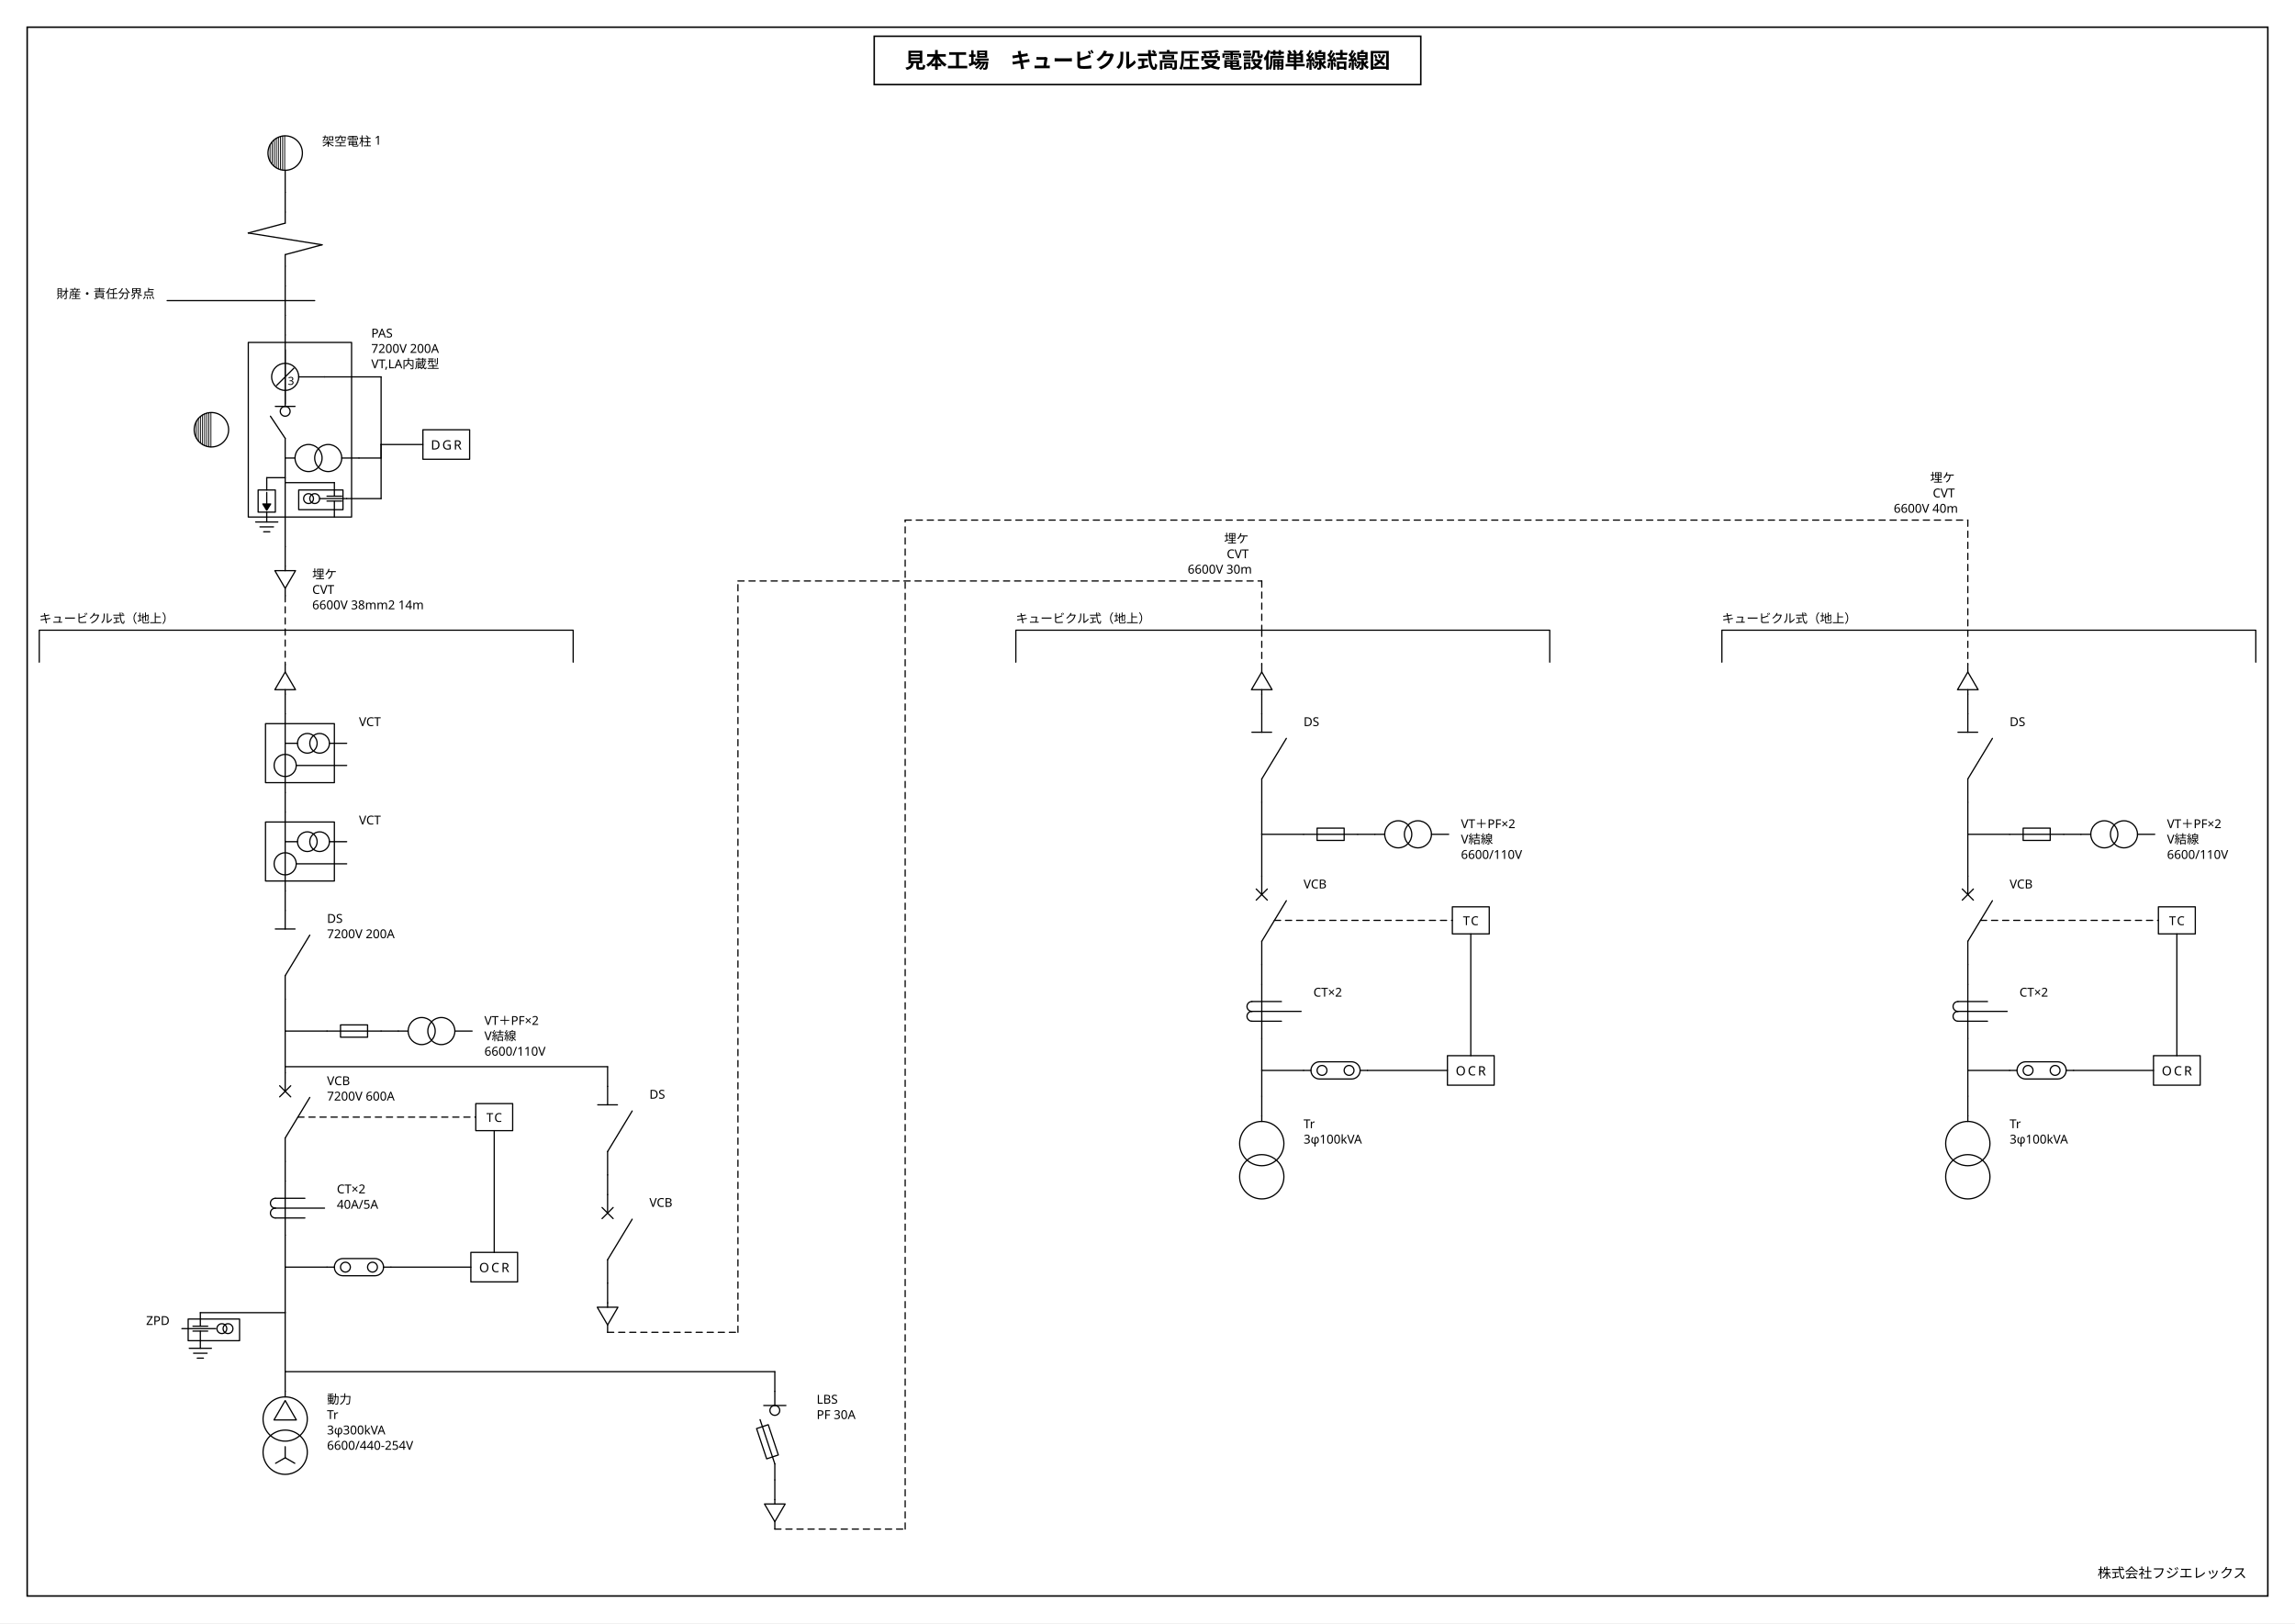
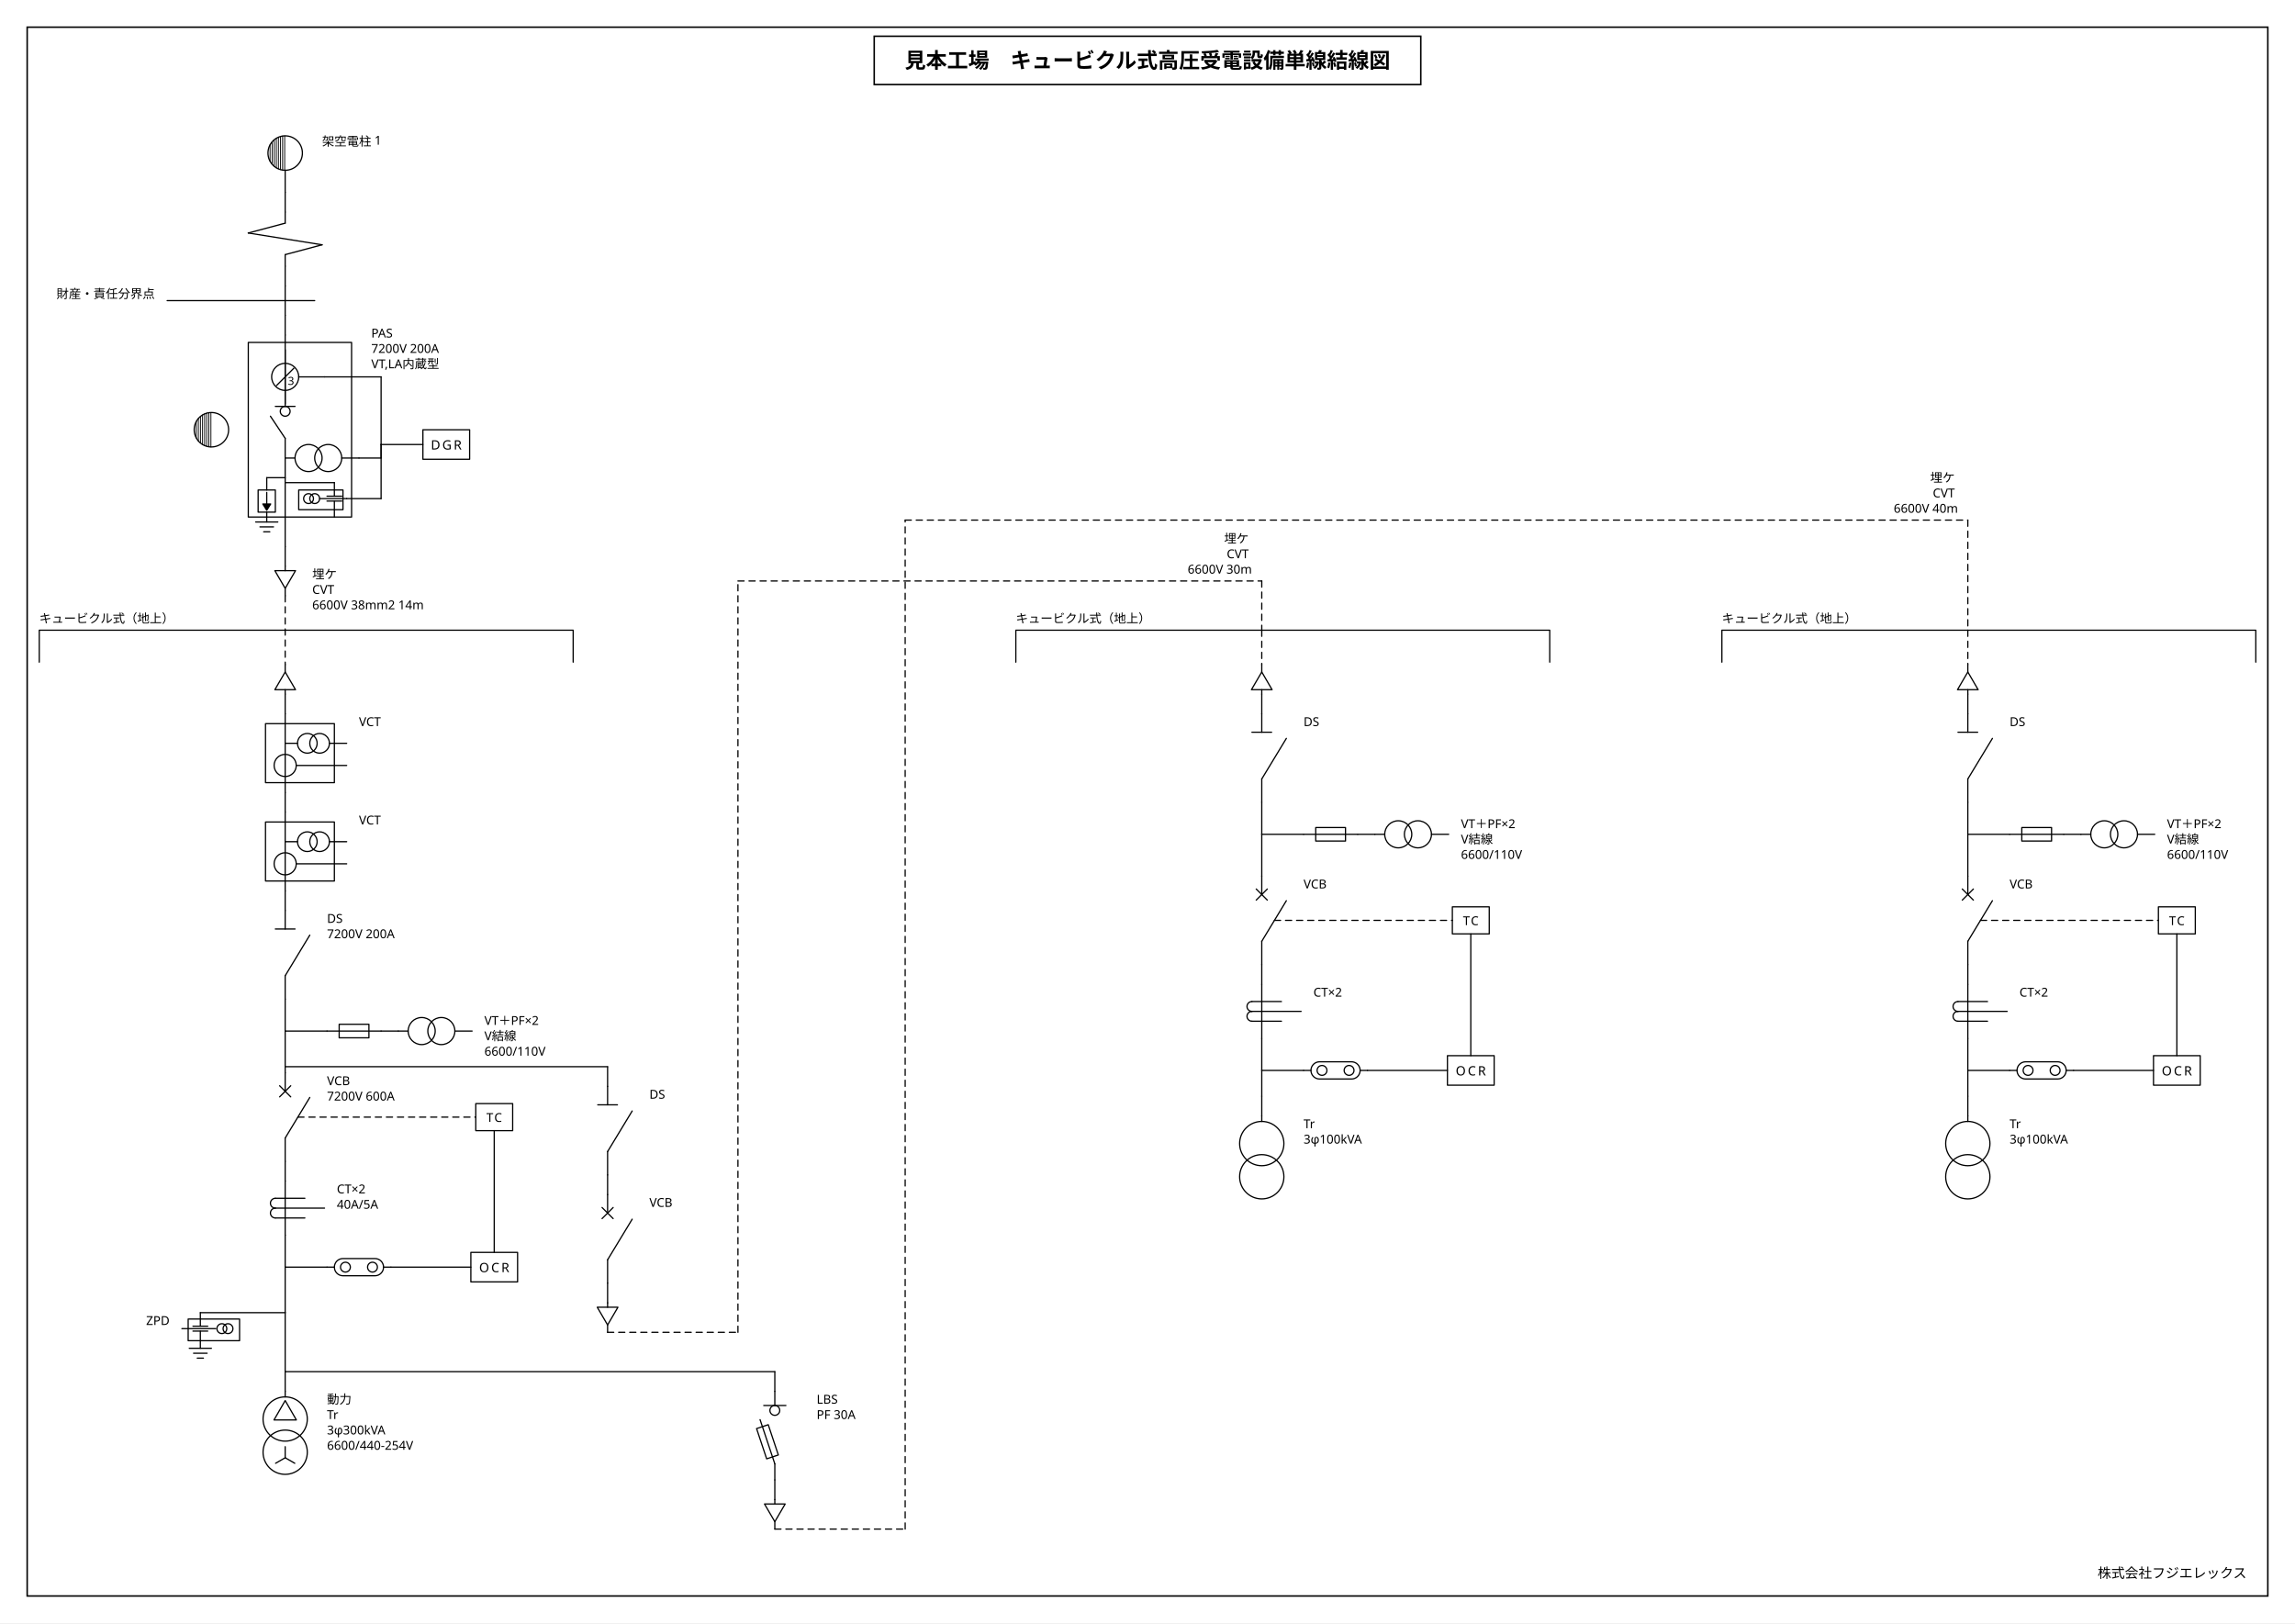
<svg xmlns="http://www.w3.org/2000/svg" viewBox="0 0 1520 1075" width="1520" height="1075">
  <rect x="0" y="0" width="1520" height="1075" fill="#fff" />
  <g stroke="#000" fill="none">
    <rect x="18" y="18" width="1484" height="1039" stroke-width="1" />
    <rect x="579" y="24" width="362" height="32" stroke-width="1" />
  </g>
  <text x="760" y="45" font-size="14" font-weight="700" text-anchor="middle" font-family="IPAGothic, 'IPAゴシック', 'Noto Sans JP', 'Hiragino Kaku Gothic ProN', 'Yu Gothic', sans-serif" fill="#000">見本工場　キュービクル式高圧受電設備単線結線図</text>
  <text x="1488" y="1045" font-size="9" text-anchor="end" font-family="IPAGothic, 'IPAゴシック', 'Noto Sans JP', 'Hiragino Kaku Gothic ProN', 'Yu Gothic', sans-serif" fill="#000">株式会社フジエレックス</text>
  <g transform="translate(188.88 88.34) scale(0.8144)">
    <g stroke="#000" fill="none" stroke-linecap="round" stroke-linejoin="round" color="#000">
      <path d="M -200 404 L 234.2 404 M -200 404 L -200 430 M 234.2 404 L 234.2 430" fill="none" stroke-width="1" />
      <text x="-200" y="398" font-size="10" font-family="IPAGothic, 'IPAゴシック', 'Noto Sans JP', 'Hiragino Kaku Gothic ProN', 'Yu Gothic', sans-serif" fill="currentColor" stroke="none">キュービクル式（地上）</text>
      <path d="M 594.2 404 L 1028.4 404 M 594.2 404 L 594.2 430 M 1028.4 404 L 1028.4 430" fill="none" stroke-width="1" />
      <text x="594.2" y="398" font-size="10" font-family="IPAGothic, 'IPAゴシック', 'Noto Sans JP', 'Hiragino Kaku Gothic ProN', 'Yu Gothic', sans-serif" fill="currentColor" stroke="none">キュービクル式（地上）</text>
      <path d="M 1168.4 404 L 1602.6 404 M 1168.4 404 L 1168.4 430 M 1602.6 404 L 1602.6 430" fill="none" stroke-width="1" />
      <text x="1168.4" y="398" font-size="10" font-family="IPAGothic, 'IPAゴシック', 'Noto Sans JP', 'Hiragino Kaku Gothic ProN', 'Yu Gothic', sans-serif" fill="currentColor" stroke="none">キュービクル式（地上）</text>
      <line x1="0" y1="48" x2="0" y2="64" stroke-width="1" />
      <line x1="0" y1="108" x2="0" y2="124" stroke-width="1" />
      <line x1="0" y1="148" x2="0" y2="164" stroke-width="1" />
      <line x1="0" y1="280" x2="-15" y2="280" stroke-width="1" />
      <line x1="0" y1="284" x2="40" y2="284" stroke-width="1" />
      <line x1="32" y1="198" x2="78" y2="198" stroke-width="1" />
      <line x1="78" y1="198" x2="78" y2="253" stroke-width="1" />
      <line x1="60" y1="264" x2="78" y2="264" stroke-width="1" />
      <line x1="78" y1="264" x2="78" y2="253" stroke-width="1" />
      <line x1="50" y1="297" x2="78" y2="297" stroke-width="1" />
      <line x1="78" y1="297" x2="78" y2="253" stroke-width="1" />
      <line x1="78" y1="253" x2="112" y2="253" stroke-width="1" />
      <line x1="0" y1="336" x2="0" y2="352" stroke-width="1" />
      <line x1="0" y1="376" x2="0" y2="432" stroke-width="1" stroke-dasharray="5 4" />
      <line x1="0" y1="456" x2="0" y2="472" stroke-width="1" />
      <line x1="0" y1="536" x2="0" y2="552" stroke-width="1" />
      <line x1="0" y1="616" x2="0" y2="632" stroke-width="1" />
      <line x1="0" y1="704" x2="0" y2="730" stroke-width="1" />
      <line x1="0" y1="730" x2="34" y2="730" stroke-width="1" />
      <line x1="78" y1="730" x2="92" y2="730" stroke-width="1" />
      <line x1="0" y1="730" x2="0" y2="764" stroke-width="1" />
      <line x1="0" y1="836" x2="0" y2="852" stroke-width="1" />
      <line x1="0" y1="896" x2="0" y2="922" stroke-width="1" />
      <line x1="0" y1="922" x2="34" y2="922" stroke-width="1" />
      <line x1="86" y1="922" x2="151" y2="922" stroke-width="1" />
      <line x1="10.303" y1="800" x2="155" y2="800" stroke-width="1" stroke-dasharray="5 4" />
      <line x1="170" y1="811" x2="170" y2="910" stroke-width="1" />
      <line x1="0" y1="922" x2="0" y2="959" stroke-width="1" />
      <line x1="0" y1="959" x2="-69" y2="959" stroke-width="1" />
      <line x1="0" y1="959" x2="0" y2="1007" stroke-width="1" />
      <line x1="0" y1="1007" x2="0" y2="1023" stroke-width="1" />
      <line x1="794.2" y1="404" x2="794.2" y2="432" stroke-width="1" stroke-dasharray="5 4" />
      <line x1="794.2" y1="456" x2="794.2" y2="472" stroke-width="1" />
      <line x1="794.2" y1="544" x2="794.2" y2="570" stroke-width="1" />
      <line x1="794.2" y1="570" x2="828.2" y2="570" stroke-width="1" />
      <line x1="872.2" y1="570" x2="886.2" y2="570" stroke-width="1" />
      <line x1="794.2" y1="570" x2="794.2" y2="604" stroke-width="1" />
      <line x1="794.2" y1="676" x2="794.2" y2="692" stroke-width="1" />
      <line x1="794.2" y1="736" x2="794.2" y2="762" stroke-width="1" />
      <line x1="794.2" y1="762" x2="828.2" y2="762" stroke-width="1" />
      <line x1="880.2" y1="762" x2="945.2" y2="762" stroke-width="1" />
      <line x1="804.503" y1="640" x2="949.2" y2="640" stroke-width="1" stroke-dasharray="5 4" />
      <line x1="964.2" y1="651" x2="964.2" y2="750" stroke-width="1" />
      <line x1="794.2" y1="762" x2="794.2" y2="783" stroke-width="1" />
      <line x1="794.2" y1="783" x2="794.2" y2="799" stroke-width="1" />
      <line x1="1368.4" y1="404" x2="1368.4" y2="432" stroke-width="1" stroke-dasharray="5 4" />
      <line x1="1368.4" y1="456" x2="1368.4" y2="472" stroke-width="1" />
      <line x1="1368.4" y1="544" x2="1368.4" y2="570" stroke-width="1" />
      <line x1="1368.4" y1="570" x2="1402.4" y2="570" stroke-width="1" />
      <line x1="1446.4" y1="570" x2="1460.4" y2="570" stroke-width="1" />
      <line x1="1368.4" y1="570" x2="1368.4" y2="604" stroke-width="1" />
      <line x1="1368.4" y1="676" x2="1368.4" y2="692" stroke-width="1" />
      <line x1="1368.4" y1="736" x2="1368.4" y2="762" stroke-width="1" />
      <line x1="1368.4" y1="762" x2="1402.4" y2="762" stroke-width="1" />
      <line x1="1454.4" y1="762" x2="1519.4" y2="762" stroke-width="1" />
      <line x1="1378.703" y1="640" x2="1523.4" y2="640" stroke-width="1" stroke-dasharray="5 4" />
      <line x1="1538.4" y1="651" x2="1538.4" y2="750" stroke-width="1" />
      <line x1="1368.4" y1="762" x2="1368.4" y2="783" stroke-width="1" />
      <line x1="1368.4" y1="783" x2="1368.4" y2="799" stroke-width="1" />
      <line x1="0" y1="759" x2="262.2" y2="759" stroke-width="1" />
      <line x1="262.2" y1="759" x2="262.2" y2="775" stroke-width="1" />
      <line x1="262.2" y1="847" x2="262.2" y2="863" stroke-width="1" />
      <line x1="262.2" y1="935" x2="262.2" y2="951" stroke-width="1" />
      <line x1="262.2" y1="975" x2="368.2" y2="975" stroke-width="1" stroke-dasharray="5 4" />
      <line x1="368.2" y1="975" x2="368.2" y2="364" stroke-width="1" stroke-dasharray="5 4" />
      <line x1="368.2" y1="364" x2="794.2" y2="364" stroke-width="1" stroke-dasharray="5 4" />
      <line x1="794.2" y1="364" x2="794.2" y2="404" stroke-width="1" stroke-dasharray="5 4" />
      <line x1="0" y1="1007" x2="398.2" y2="1007" stroke-width="1" />
      <line x1="398.2" y1="1007" x2="398.2" y2="1023" stroke-width="1" />
      <line x1="398.2" y1="1095" x2="398.2" y2="1111" stroke-width="1" />
      <line x1="398.2" y1="1135" x2="504.2" y2="1135" stroke-width="1" stroke-dasharray="5 4" />
      <line x1="504.2" y1="1135" x2="504.2" y2="314.5" stroke-width="1" stroke-dasharray="5 4" />
      <line x1="504.2" y1="314.5" x2="1368.4" y2="314.5" stroke-width="1" stroke-dasharray="5 4" />
      <line x1="1368.4" y1="314.5" x2="1368.4" y2="404" stroke-width="1" stroke-dasharray="5 4" />
      <text x="786.2" y="333" font-size="10" text-anchor="end" font-family="IPAGothic, 'IPAゴシック', 'Noto Sans JP', 'Hiragino Kaku Gothic ProN', 'Yu Gothic', sans-serif" fill="currentColor" stroke="none">
        <tspan x="786.2" dy="0">埋ケ</tspan>
        <tspan x="786.2" dy="12.5">CVT</tspan>
        <tspan x="786.2" dy="12.5">6600V 30m</tspan>
      </text>
      <text x="1360.4" y="283.5" font-size="10" text-anchor="end" font-family="IPAGothic, 'IPAゴシック', 'Noto Sans JP', 'Hiragino Kaku Gothic ProN', 'Yu Gothic', sans-serif" fill="currentColor" stroke="none">
        <tspan x="1360.4" dy="0">埋ケ</tspan>
        <tspan x="1360.4" dy="12.5">CVT</tspan>
        <tspan x="1360.4" dy="12.5">6600V 40m</tspan>
      </text>
      <g transform="translate(-16 0)">
        <circle cx="16" cy="16" r="14" fill="none" stroke-width="1" />
        <line x1="3.7" y1="9.313" x2="3.7" y2="22.687" stroke-width="0.7" />
        <line x1="5.4" y1="6.855" x2="5.4" y2="25.145" stroke-width="0.7" />
        <line x1="7.1" y1="5.193" x2="7.1" y2="26.807" stroke-width="0.7" />
        <line x1="8.8" y1="3.993" x2="8.8" y2="28.007" stroke-width="0.7" />
        <line x1="10.5" y1="3.126" x2="10.5" y2="28.874" stroke-width="0.7" />
        <line x1="12.2" y1="2.526" x2="12.2" y2="29.474" stroke-width="0.7" />
        <line x1="13.9" y1="2.158" x2="13.9" y2="29.842" stroke-width="0.7" />
        <line x1="15.6" y1="2.006" x2="15.6" y2="29.994" stroke-width="0.7" />
        <line x1="16" y1="30" x2="16" y2="48" stroke-width="1" />
      </g>
      <text x="30" y="10" font-size="10" text-anchor="start" font-family="IPAGothic, 'IPAゴシック', 'Noto Sans JP', 'Hiragino Kaku Gothic ProN', 'Yu Gothic', sans-serif" fill="currentColor" stroke="none">
        <tspan x="30" dy="0">架空電柱 1</tspan>
      </text>
      <g transform="translate(-30 64)">
        <line x1="30" y1="0" x2="30" y2="9" stroke-width="1" />
        <line x1="30" y1="9" x2="0" y2="17" stroke-width="1" />
        <line x1="0" y1="17" x2="60" y2="26.6" stroke-width="1" />
        <line x1="60" y1="26.6" x2="30" y2="34.6" stroke-width="1" />
        <line x1="30" y1="34.6" x2="30" y2="44" stroke-width="1" />
      </g>
      <g transform="translate(-96 124)">
        <line x1="96" y1="0" x2="96" y2="24" stroke-width="1" />
        <line x1="0" y1="12" x2="120" y2="12" stroke-width="1" />
      </g>
      <text x="-106" y="134" font-size="10" text-anchor="end" font-family="IPAGothic, 'IPAゴシック', 'Noto Sans JP', 'Hiragino Kaku Gothic ProN', 'Yu Gothic', sans-serif" fill="currentColor" stroke="none">
        <tspan x="-106" dy="0">財産・責任分界点</tspan>
      </text>
      <g transform="translate(-36 164)">
        <line x1="36" y1="0" x2="36" y2="6" stroke-width="1" />
        <rect x="6" y="6" width="84" height="142" fill="none" stroke-width="1" />
        <line x1="36" y1="6" x2="36" y2="58" stroke-width="1" />
        <line x1="28" y1="58" x2="44" y2="58" stroke-width="1" />
        <circle cx="36" cy="62" r="4" fill="none" stroke-width="1" />
        <line x1="36" y1="84" x2="24" y2="66" stroke-width="1" />
        <line x1="36" y1="84" x2="36" y2="172" stroke-width="1" />
      </g>
      <text x="70" y="166" font-size="10" text-anchor="start" font-family="IPAGothic, 'IPAゴシック', 'Noto Sans JP', 'Hiragino Kaku Gothic ProN', 'Yu Gothic', sans-serif" fill="currentColor" stroke="none">
        <tspan x="70" dy="0">PAS</tspan>
        <tspan x="70" dy="12.5">7200V 200A</tspan>
        <tspan x="70" dy="12.5">VT,LA内蔵型</tspan>
      </text>
      <g transform="translate(-76 225)">
        <circle cx="16" cy="16" r="14" fill="none" stroke-width="1" />
        <line x1="3.7" y1="9.313" x2="3.7" y2="22.687" stroke-width="0.7" />
        <line x1="5.4" y1="6.855" x2="5.4" y2="25.145" stroke-width="0.7" />
        <line x1="7.1" y1="5.193" x2="7.1" y2="26.807" stroke-width="0.7" />
        <line x1="8.8" y1="3.993" x2="8.8" y2="28.007" stroke-width="0.7" />
        <line x1="10.5" y1="3.126" x2="10.5" y2="28.874" stroke-width="0.7" />
        <line x1="12.2" y1="2.526" x2="12.2" y2="29.474" stroke-width="0.7" />
        <line x1="13.9" y1="2.158" x2="13.9" y2="29.842" stroke-width="0.7" />
        <line x1="15.6" y1="2.006" x2="15.6" y2="29.994" stroke-width="0.7" />
      </g>
      <g transform="translate(-20 176)">
        <line x1="20" y1="0" x2="20" y2="44" stroke-width="1" />
        <circle cx="20" cy="22" r="11" fill="none" stroke-width="1" />
        <line x1="12.929" y1="29.071" x2="27.071" y2="14.929" stroke-width="1" />
        <text x="24.75" y="25" font-size="9" text-anchor="middle" dominant-baseline="central" font-family="IPAGothic, 'IPAゴシック', 'Noto Sans JP', 'Hiragino Kaku Gothic ProN', 'Yu Gothic', sans-serif" fill="currentColor" stroke="none">3</text>
        <line x1="31" y1="22" x2="52" y2="22" stroke-width="1" />
      </g>
      <g transform="translate(0 249)">
        <line x1="0" y1="15" x2="8" y2="15" stroke-width="1" />
        <circle cx="19" cy="15" r="11" fill="none" stroke-width="1" />
        <circle cx="35" cy="15" r="11" fill="none" stroke-width="1" />
        <line x1="46" y1="15" x2="60" y2="15" stroke-width="1" />
      </g>
      <g transform="translate(-35 280)">
        <line x1="20" y1="0" x2="20" y2="10" stroke-width="1" />
        <rect x="13" y="10" width="14" height="18" fill="none" stroke-width="1" />
        <line x1="20" y1="12" x2="20" y2="23" stroke-width="1" />
        <polygon points="16.8,21.38 20,26.5 23.2,21.38" fill="currentColor" stroke-width="1" />
        <line x1="20" y1="28" x2="20" y2="36" stroke-width="1" />
        <line x1="11" y1="36" x2="29" y2="36" stroke-width="1" />
        <line x1="14.5" y1="40" x2="25.5" y2="40" stroke-width="1" />
        <line x1="17.5" y1="44" x2="22.5" y2="44" stroke-width="1" />
      </g>
      <g transform="translate(10 284)">
        <line x1="30" y1="0" x2="30" y2="11" stroke-width="1" />
        <rect x="1" y="6" width="36" height="16" fill="none" stroke-width="1" />
        <line x1="24" y1="11" x2="36" y2="11" stroke-width="1" />
        <line x1="24" y1="15" x2="36" y2="15" stroke-width="1" />
        <line x1="30" y1="15" x2="30" y2="28" stroke-width="1" />
        <line x1="18" y1="13" x2="40" y2="13" stroke-width="1" />
        <circle cx="9" cy="13" r="4" fill="none" stroke-width="1" />
        <circle cx="14" cy="13" r="4" fill="none" stroke-width="1" />
      </g>
      <g transform="translate(112 241)">
        <rect x="0" y="0" width="38" height="24" fill="none" stroke-width="1" />
        <text x="19" y="12" font-size="10.5" text-anchor="middle" dominant-baseline="central" font-family="IPAGothic, 'IPAゴシック', 'Noto Sans JP', 'Hiragino Kaku Gothic ProN', 'Yu Gothic', sans-serif" letter-spacing="1.6" fill="currentColor" stroke="none">DGR</text>
      </g>
      <g transform="translate(-12 352)">
        <line x1="12" y1="0" x2="12" y2="3.6" stroke-width="1" />
        <polygon points="3.6,3.6 20.4,3.6 12,18" fill="none" stroke-width="1" />
        <line x1="12" y1="18" x2="12" y2="24" stroke-width="1" />
      </g>
      <text x="22" y="362" font-size="10" text-anchor="start" font-family="IPAGothic, 'IPAゴシック', 'Noto Sans JP', 'Hiragino Kaku Gothic ProN', 'Yu Gothic', sans-serif" fill="currentColor" stroke="none">
        <tspan x="22" dy="0">埋ケ</tspan>
        <tspan x="22" dy="12.5">CVT</tspan>
        <tspan x="22" dy="12.5">6600V 38mm2 14m</tspan>
      </text>
      <g transform="translate(-12 432) rotate(180 12 12)">
        <line x1="12" y1="0" x2="12" y2="3.6" stroke-width="1" />
        <polygon points="3.6,3.6 20.4,3.6 12,18" fill="none" stroke-width="1" />
        <line x1="12" y1="18" x2="12" y2="24" stroke-width="1" />
      </g>
      <g transform="translate(-22 472)">
        <line x1="22" y1="0" x2="22" y2="64" stroke-width="1" />
        <rect x="6" y="8" width="56" height="48" fill="none" stroke-width="1" />
        <line x1="22" y1="24" x2="32" y2="24" stroke-width="1" />
        <circle cx="40" cy="24" r="8" fill="none" stroke-width="1" />
        <circle cx="50" cy="24" r="8" fill="none" stroke-width="1" />
        <line x1="58" y1="24" x2="72" y2="24" stroke-width="1" />
        <circle cx="22" cy="42" r="9" fill="none" stroke-width="1" />
        <line x1="31" y1="42" x2="72" y2="42" stroke-width="1" />
      </g>
      <text x="60" y="482" font-size="10" text-anchor="start" font-family="IPAGothic, 'IPAゴシック', 'Noto Sans JP', 'Hiragino Kaku Gothic ProN', 'Yu Gothic', sans-serif" fill="currentColor" stroke="none">
        <tspan x="60" dy="0">VCT</tspan>
      </text>
      <g transform="translate(-22 552)">
        <line x1="22" y1="0" x2="22" y2="64" stroke-width="1" />
        <rect x="6" y="8" width="56" height="48" fill="none" stroke-width="1" />
        <line x1="22" y1="24" x2="32" y2="24" stroke-width="1" />
        <circle cx="40" cy="24" r="8" fill="none" stroke-width="1" />
        <circle cx="50" cy="24" r="8" fill="none" stroke-width="1" />
        <line x1="58" y1="24" x2="72" y2="24" stroke-width="1" />
        <circle cx="22" cy="42" r="9" fill="none" stroke-width="1" />
        <line x1="31" y1="42" x2="72" y2="42" stroke-width="1" />
      </g>
      <text x="60" y="562" font-size="10" text-anchor="start" font-family="IPAGothic, 'IPAゴシック', 'Noto Sans JP', 'Hiragino Kaku Gothic ProN', 'Yu Gothic', sans-serif" fill="currentColor" stroke="none">
        <tspan x="60" dy="0">VCT</tspan>
      </text>
      <g transform="translate(-24 632)">
        <line x1="24" y1="0" x2="24" y2="15" stroke-width="1" />
        <line x1="16" y1="15" x2="32" y2="15" stroke-width="1" />
        <line x1="24" y1="53" x2="44" y2="20" stroke-width="1" />
        <line x1="24" y1="53" x2="24" y2="72" stroke-width="1" />
      </g>
      <text x="34" y="642" font-size="10" text-anchor="start" font-family="IPAGothic, 'IPAゴシック', 'Noto Sans JP', 'Hiragino Kaku Gothic ProN', 'Yu Gothic', sans-serif" fill="currentColor" stroke="none">
        <tspan x="34" dy="0">DS</tspan>
        <tspan x="34" dy="12.5">7200V 200A</tspan>
      </text>
      <g transform="translate(36 708) rotate(-90 20 22)">
        <line x1="20" y1="0" x2="20" y2="44" stroke-width="1" />
-         <rect x="15" y="11" width="10" height="22" fill="none" stroke-width="1" />
+         <rect x="14.5" y="9.9" width="11" height="24.2" fill="none" stroke-width="1" />
      </g>
      <g transform="translate(92 715)">
        <line x1="0" y1="15" x2="8" y2="15" stroke-width="1" />
        <circle cx="19" cy="15" r="11" fill="none" stroke-width="1" />
        <circle cx="35" cy="15" r="11" fill="none" stroke-width="1" />
        <line x1="46" y1="15" x2="60" y2="15" stroke-width="1" />
      </g>
      <text x="162" y="725" font-size="10" text-anchor="start" font-family="IPAGothic, 'IPAゴシック', 'Noto Sans JP', 'Hiragino Kaku Gothic ProN', 'Yu Gothic', sans-serif" fill="currentColor" stroke="none">
        <tspan x="162" dy="0">VT＋PF×2</tspan>
        <tspan x="162" dy="12.5">V結線</tspan>
        <tspan x="162" dy="12.5">6600/110V</tspan>
      </text>
      <g transform="translate(-24 764)">
        <line x1="24" y1="0" x2="24" y2="15" stroke-width="1" />
        <line x1="19.5" y1="10.5" x2="28.5" y2="19.5" stroke-width="1" />
        <line x1="28.5" y1="10.5" x2="19.5" y2="19.5" stroke-width="1" />
        <line x1="24" y1="53" x2="44" y2="20" stroke-width="1" />
        <line x1="24" y1="53" x2="24" y2="72" stroke-width="1" />
      </g>
      <text x="34" y="774" font-size="10" text-anchor="start" font-family="IPAGothic, 'IPAゴシック', 'Noto Sans JP', 'Hiragino Kaku Gothic ProN', 'Yu Gothic', sans-serif" fill="currentColor" stroke="none">
        <tspan x="34" dy="0">VCB</tspan>
        <tspan x="34" dy="12.5">7200V 600A</tspan>
      </text>
      <g transform="translate(-24 852)">
        <line x1="24" y1="0" x2="24" y2="44" stroke-width="1" />
        <line x1="16" y1="14" x2="40" y2="14" stroke-width="1" />
        <line x1="16" y1="30" x2="40" y2="30" stroke-width="1" />
        <line x1="16" y1="22" x2="56" y2="22" stroke-width="1" />
        <path d="M 16 14 A 4 4 0 0 0 16 22" fill="none" stroke-width="1" />
        <path d="M 16 22 A 4 4 0 0 0 16 30" fill="none" stroke-width="1" />
      </g>
      <text x="42" y="862" font-size="10" text-anchor="start" font-family="IPAGothic, 'IPAゴシック', 'Noto Sans JP', 'Hiragino Kaku Gothic ProN', 'Yu Gothic', sans-serif" fill="currentColor" stroke="none">
        <tspan x="42" dy="0">CT×2</tspan>
        <tspan x="42" dy="12.5">40A/5A</tspan>
      </text>
      <g transform="translate(34 911)">
        <line x1="0" y1="11" x2="6" y2="11" stroke-width="1" />
        <rect x="6" y="4" width="40" height="14" rx="7" fill="none" stroke-width="1" />
        <circle cx="15" cy="11" r="4" fill="none" stroke-width="1" />
        <circle cx="37" cy="11" r="4" fill="none" stroke-width="1" />
        <line x1="46" y1="11" x2="52" y2="11" stroke-width="1" />
      </g>
      <g transform="translate(151 910)">
        <rect x="0" y="0" width="38" height="24" fill="none" stroke-width="1" />
        <text x="19" y="12" font-size="10.5" text-anchor="middle" dominant-baseline="central" font-family="IPAGothic, 'IPAゴシック', 'Noto Sans JP', 'Hiragino Kaku Gothic ProN', 'Yu Gothic', sans-serif" letter-spacing="1.6" fill="currentColor" stroke="none">OCR</text>
      </g>
      <g transform="translate(155 789)">
        <rect x="0" y="0" width="30" height="22" fill="none" stroke-width="1" />
        <text x="15" y="11" font-size="10" text-anchor="middle" dominant-baseline="central" font-family="IPAGothic, 'IPAゴシック', 'Noto Sans JP', 'Hiragino Kaku Gothic ProN', 'Yu Gothic', sans-serif" letter-spacing="1" fill="currentColor" stroke="none">TC</text>
      </g>
      <g transform="translate(-84 959)">
        <line x1="15" y1="0" x2="15" y2="11" stroke-width="1" />
        <rect x="5.1" y="5.2" width="41.8" height="17.6" fill="none" stroke-width="1" />
        <line x1="9" y1="11" x2="21" y2="11" stroke-width="1" />
        <line x1="9" y1="15" x2="21" y2="15" stroke-width="1" />
        <line x1="15" y1="15" x2="15" y2="29" stroke-width="1" />
        <line x1="6" y1="29" x2="24" y2="29" stroke-width="1" />
        <line x1="9.5" y1="33" x2="20.5" y2="33" stroke-width="1" />
        <line x1="12.5" y1="37" x2="17.5" y2="37" stroke-width="1" />
        <line x1="0" y1="13" x2="27.5" y2="13" stroke-width="1" />
        <circle cx="32.5" cy="13" r="4" fill="none" stroke-width="1" />
        <circle cx="37.5" cy="13" r="4" fill="none" stroke-width="1" />
      </g>
      <text x="-94" y="969" font-size="10" text-anchor="end" font-family="IPAGothic, 'IPAゴシック', 'Noto Sans JP', 'Hiragino Kaku Gothic ProN', 'Yu Gothic', sans-serif" fill="currentColor" stroke="none">
        <tspan x="-94" dy="0">ZPD</tspan>
      </text>
      <g transform="translate(-24 1023)">
        <line x1="24" y1="0" x2="24" y2="4.5" stroke-width="1" />
        <circle cx="24" cy="22.5" r="18" fill="none" stroke-width="1" />
        <circle cx="24" cy="49.5" r="18" fill="none" stroke-width="1" />
        <polygon points="24,7.5 33.093,23.25 14.907,23.25" fill="none" stroke-width="1" />
        <line x1="24" y1="54" x2="24" y2="45" stroke-width="1" />
        <line x1="24" y1="54" x2="31.794" y2="58.5" stroke-width="1" />
        <line x1="24" y1="54" x2="16.206" y2="58.5" stroke-width="1" />
      </g>
      <text x="34" y="1033" font-size="10" text-anchor="start" font-family="IPAGothic, 'IPAゴシック', 'Noto Sans JP', 'Hiragino Kaku Gothic ProN', 'Yu Gothic', sans-serif" fill="currentColor" stroke="none">
        <tspan x="34" dy="0">動力</tspan>
        <tspan x="34" dy="12.5">Tr</tspan>
        <tspan x="34" dy="12.5">3φ300kVA</tspan>
        <tspan x="34" dy="12.5">6600/440-254V</tspan>
      </text>
      <g transform="translate(782.2 432) rotate(180 12 12)">
        <line x1="12" y1="0" x2="12" y2="3.6" stroke-width="1" />
        <polygon points="3.6,3.6 20.4,3.6 12,18" fill="none" stroke-width="1" />
        <line x1="12" y1="18" x2="12" y2="24" stroke-width="1" />
      </g>
      <g transform="translate(770.2 472)">
        <line x1="24" y1="0" x2="24" y2="15" stroke-width="1" />
        <line x1="16" y1="15" x2="32" y2="15" stroke-width="1" />
        <line x1="24" y1="53" x2="44" y2="20" stroke-width="1" />
        <line x1="24" y1="53" x2="24" y2="72" stroke-width="1" />
      </g>
      <text x="828.2" y="482" font-size="10" text-anchor="start" font-family="IPAGothic, 'IPAゴシック', 'Noto Sans JP', 'Hiragino Kaku Gothic ProN', 'Yu Gothic', sans-serif" fill="currentColor" stroke="none">
        <tspan x="828.2" dy="0">DS</tspan>
      </text>
      <g transform="translate(830.2 548) rotate(-90 20 22)">
        <line x1="20" y1="0" x2="20" y2="44" stroke-width="1" />
-         <rect x="15" y="11" width="10" height="22" fill="none" stroke-width="1" />
+         <rect x="14.5" y="9.9" width="11" height="24.2" fill="none" stroke-width="1" />
      </g>
      <g transform="translate(886.2 555)">
        <line x1="0" y1="15" x2="8" y2="15" stroke-width="1" />
        <circle cx="19" cy="15" r="11" fill="none" stroke-width="1" />
        <circle cx="35" cy="15" r="11" fill="none" stroke-width="1" />
        <line x1="46" y1="15" x2="60" y2="15" stroke-width="1" />
      </g>
      <text x="956.2" y="565" font-size="10" text-anchor="start" font-family="IPAGothic, 'IPAゴシック', 'Noto Sans JP', 'Hiragino Kaku Gothic ProN', 'Yu Gothic', sans-serif" fill="currentColor" stroke="none">
        <tspan x="956.2" dy="0">VT＋PF×2</tspan>
        <tspan x="956.2" dy="12.5">V結線</tspan>
        <tspan x="956.2" dy="12.5">6600/110V</tspan>
      </text>
      <g transform="translate(770.2 604)">
        <line x1="24" y1="0" x2="24" y2="15" stroke-width="1" />
        <line x1="19.5" y1="10.5" x2="28.5" y2="19.5" stroke-width="1" />
        <line x1="28.5" y1="10.5" x2="19.5" y2="19.5" stroke-width="1" />
        <line x1="24" y1="53" x2="44" y2="20" stroke-width="1" />
        <line x1="24" y1="53" x2="24" y2="72" stroke-width="1" />
      </g>
      <text x="828.2" y="614" font-size="10" text-anchor="start" font-family="IPAGothic, 'IPAゴシック', 'Noto Sans JP', 'Hiragino Kaku Gothic ProN', 'Yu Gothic', sans-serif" fill="currentColor" stroke="none">
        <tspan x="828.2" dy="0">VCB</tspan>
      </text>
      <g transform="translate(770.2 692)">
        <line x1="24" y1="0" x2="24" y2="44" stroke-width="1" />
        <line x1="16" y1="14" x2="40" y2="14" stroke-width="1" />
        <line x1="16" y1="30" x2="40" y2="30" stroke-width="1" />
        <line x1="16" y1="22" x2="56" y2="22" stroke-width="1" />
        <path d="M 16 14 A 4 4 0 0 0 16 22" fill="none" stroke-width="1" />
        <path d="M 16 22 A 4 4 0 0 0 16 30" fill="none" stroke-width="1" />
      </g>
      <text x="836.2" y="702" font-size="10" text-anchor="start" font-family="IPAGothic, 'IPAゴシック', 'Noto Sans JP', 'Hiragino Kaku Gothic ProN', 'Yu Gothic', sans-serif" fill="currentColor" stroke="none">
        <tspan x="836.2" dy="0">CT×2</tspan>
      </text>
      <g transform="translate(828.2 751)">
        <line x1="0" y1="11" x2="6" y2="11" stroke-width="1" />
        <rect x="6" y="4" width="40" height="14" rx="7" fill="none" stroke-width="1" />
        <circle cx="15" cy="11" r="4" fill="none" stroke-width="1" />
        <circle cx="37" cy="11" r="4" fill="none" stroke-width="1" />
        <line x1="46" y1="11" x2="52" y2="11" stroke-width="1" />
      </g>
      <g transform="translate(945.2 750)">
        <rect x="0" y="0" width="38" height="24" fill="none" stroke-width="1" />
        <text x="19" y="12" font-size="10.5" text-anchor="middle" dominant-baseline="central" font-family="IPAGothic, 'IPAゴシック', 'Noto Sans JP', 'Hiragino Kaku Gothic ProN', 'Yu Gothic', sans-serif" letter-spacing="1.6" fill="currentColor" stroke="none">OCR</text>
      </g>
      <g transform="translate(949.2 629)">
        <rect x="0" y="0" width="30" height="22" fill="none" stroke-width="1" />
        <text x="15" y="11" font-size="10" text-anchor="middle" dominant-baseline="central" font-family="IPAGothic, 'IPAゴシック', 'Noto Sans JP', 'Hiragino Kaku Gothic ProN', 'Yu Gothic', sans-serif" letter-spacing="1" fill="currentColor" stroke="none">TC</text>
      </g>
      <g transform="translate(770.2 799)">
        <line x1="24" y1="0" x2="24" y2="4.5" stroke-width="1" />
        <circle cx="24" cy="22.5" r="18" fill="none" stroke-width="1" />
        <circle cx="24" cy="49.5" r="18" fill="none" stroke-width="1" />
      </g>
      <text x="828.2" y="809" font-size="10" text-anchor="start" font-family="IPAGothic, 'IPAゴシック', 'Noto Sans JP', 'Hiragino Kaku Gothic ProN', 'Yu Gothic', sans-serif" fill="currentColor" stroke="none">
        <tspan x="828.2" dy="0">Tr</tspan>
        <tspan x="828.2" dy="12.5">3φ100kVA</tspan>
      </text>
      <g transform="translate(1356.4 432) rotate(180 12 12)">
        <line x1="12" y1="0" x2="12" y2="3.6" stroke-width="1" />
        <polygon points="3.6,3.6 20.4,3.6 12,18" fill="none" stroke-width="1" />
        <line x1="12" y1="18" x2="12" y2="24" stroke-width="1" />
      </g>
      <g transform="translate(1344.4 472)">
        <line x1="24" y1="0" x2="24" y2="15" stroke-width="1" />
        <line x1="16" y1="15" x2="32" y2="15" stroke-width="1" />
        <line x1="24" y1="53" x2="44" y2="20" stroke-width="1" />
        <line x1="24" y1="53" x2="24" y2="72" stroke-width="1" />
      </g>
      <text x="1402.4" y="482" font-size="10" text-anchor="start" font-family="IPAGothic, 'IPAゴシック', 'Noto Sans JP', 'Hiragino Kaku Gothic ProN', 'Yu Gothic', sans-serif" fill="currentColor" stroke="none">
        <tspan x="1402.4" dy="0">DS</tspan>
      </text>
      <g transform="translate(1404.4 548) rotate(-90 20 22)">
        <line x1="20" y1="0" x2="20" y2="44" stroke-width="1" />
-         <rect x="15" y="11" width="10" height="22" fill="none" stroke-width="1" />
+         <rect x="14.5" y="9.9" width="11" height="24.2" fill="none" stroke-width="1" />
      </g>
      <g transform="translate(1460.4 555)">
        <line x1="0" y1="15" x2="8" y2="15" stroke-width="1" />
        <circle cx="19" cy="15" r="11" fill="none" stroke-width="1" />
        <circle cx="35" cy="15" r="11" fill="none" stroke-width="1" />
        <line x1="46" y1="15" x2="60" y2="15" stroke-width="1" />
      </g>
      <text x="1530.4" y="565" font-size="10" text-anchor="start" font-family="IPAGothic, 'IPAゴシック', 'Noto Sans JP', 'Hiragino Kaku Gothic ProN', 'Yu Gothic', sans-serif" fill="currentColor" stroke="none">
        <tspan x="1530.4" dy="0">VT＋PF×2</tspan>
        <tspan x="1530.4" dy="12.5">V結線</tspan>
        <tspan x="1530.4" dy="12.5">6600/110V</tspan>
      </text>
      <g transform="translate(1344.4 604)">
        <line x1="24" y1="0" x2="24" y2="15" stroke-width="1" />
        <line x1="19.5" y1="10.5" x2="28.5" y2="19.5" stroke-width="1" />
        <line x1="28.5" y1="10.5" x2="19.5" y2="19.5" stroke-width="1" />
        <line x1="24" y1="53" x2="44" y2="20" stroke-width="1" />
        <line x1="24" y1="53" x2="24" y2="72" stroke-width="1" />
      </g>
      <text x="1402.4" y="614" font-size="10" text-anchor="start" font-family="IPAGothic, 'IPAゴシック', 'Noto Sans JP', 'Hiragino Kaku Gothic ProN', 'Yu Gothic', sans-serif" fill="currentColor" stroke="none">
        <tspan x="1402.4" dy="0">VCB</tspan>
      </text>
      <g transform="translate(1344.4 692)">
        <line x1="24" y1="0" x2="24" y2="44" stroke-width="1" />
        <line x1="16" y1="14" x2="40" y2="14" stroke-width="1" />
        <line x1="16" y1="30" x2="40" y2="30" stroke-width="1" />
        <line x1="16" y1="22" x2="56" y2="22" stroke-width="1" />
        <path d="M 16 14 A 4 4 0 0 0 16 22" fill="none" stroke-width="1" />
        <path d="M 16 22 A 4 4 0 0 0 16 30" fill="none" stroke-width="1" />
      </g>
      <text x="1410.4" y="702" font-size="10" text-anchor="start" font-family="IPAGothic, 'IPAゴシック', 'Noto Sans JP', 'Hiragino Kaku Gothic ProN', 'Yu Gothic', sans-serif" fill="currentColor" stroke="none">
        <tspan x="1410.4" dy="0">CT×2</tspan>
      </text>
      <g transform="translate(1402.4 751)">
        <line x1="0" y1="11" x2="6" y2="11" stroke-width="1" />
        <rect x="6" y="4" width="40" height="14" rx="7" fill="none" stroke-width="1" />
        <circle cx="15" cy="11" r="4" fill="none" stroke-width="1" />
        <circle cx="37" cy="11" r="4" fill="none" stroke-width="1" />
        <line x1="46" y1="11" x2="52" y2="11" stroke-width="1" />
      </g>
      <g transform="translate(1519.4 750)">
        <rect x="0" y="0" width="38" height="24" fill="none" stroke-width="1" />
        <text x="19" y="12" font-size="10.5" text-anchor="middle" dominant-baseline="central" font-family="IPAGothic, 'IPAゴシック', 'Noto Sans JP', 'Hiragino Kaku Gothic ProN', 'Yu Gothic', sans-serif" letter-spacing="1.6" fill="currentColor" stroke="none">OCR</text>
      </g>
      <g transform="translate(1523.4 629)">
        <rect x="0" y="0" width="30" height="22" fill="none" stroke-width="1" />
        <text x="15" y="11" font-size="10" text-anchor="middle" dominant-baseline="central" font-family="IPAGothic, 'IPAゴシック', 'Noto Sans JP', 'Hiragino Kaku Gothic ProN', 'Yu Gothic', sans-serif" letter-spacing="1" fill="currentColor" stroke="none">TC</text>
      </g>
      <g transform="translate(1344.4 799)">
        <line x1="24" y1="0" x2="24" y2="4.5" stroke-width="1" />
        <circle cx="24" cy="22.5" r="18" fill="none" stroke-width="1" />
        <circle cx="24" cy="49.5" r="18" fill="none" stroke-width="1" />
      </g>
      <text x="1402.4" y="809" font-size="10" text-anchor="start" font-family="IPAGothic, 'IPAゴシック', 'Noto Sans JP', 'Hiragino Kaku Gothic ProN', 'Yu Gothic', sans-serif" fill="currentColor" stroke="none">
        <tspan x="1402.4" dy="0">Tr</tspan>
        <tspan x="1402.4" dy="12.5">3φ100kVA</tspan>
      </text>
      <g transform="translate(238.2 775)">
        <line x1="24" y1="0" x2="24" y2="15" stroke-width="1" />
        <line x1="16" y1="15" x2="32" y2="15" stroke-width="1" />
        <line x1="24" y1="53" x2="44" y2="20" stroke-width="1" />
        <line x1="24" y1="53" x2="24" y2="72" stroke-width="1" />
      </g>
      <text x="296.2" y="785" font-size="10" text-anchor="start" font-family="IPAGothic, 'IPAゴシック', 'Noto Sans JP', 'Hiragino Kaku Gothic ProN', 'Yu Gothic', sans-serif" fill="currentColor" stroke="none">
        <tspan x="296.2" dy="0">DS</tspan>
      </text>
      <g transform="translate(238.2 863)">
        <line x1="24" y1="0" x2="24" y2="15" stroke-width="1" />
        <line x1="19.5" y1="10.5" x2="28.5" y2="19.5" stroke-width="1" />
        <line x1="28.5" y1="10.5" x2="19.5" y2="19.5" stroke-width="1" />
        <line x1="24" y1="53" x2="44" y2="20" stroke-width="1" />
        <line x1="24" y1="53" x2="24" y2="72" stroke-width="1" />
      </g>
      <text x="296.2" y="873" font-size="10" text-anchor="start" font-family="IPAGothic, 'IPAゴシック', 'Noto Sans JP', 'Hiragino Kaku Gothic ProN', 'Yu Gothic', sans-serif" fill="currentColor" stroke="none">
        <tspan x="296.2" dy="0">VCB</tspan>
      </text>
      <g transform="translate(250.2 951)">
        <line x1="12" y1="0" x2="12" y2="3.6" stroke-width="1" />
        <polygon points="3.6,3.6 20.4,3.6 12,18" fill="none" stroke-width="1" />
        <line x1="12" y1="18" x2="12" y2="24" stroke-width="1" />
      </g>
      <g transform="translate(374.2 1023)">
        <line x1="24" y1="0" x2="24" y2="11.5" stroke-width="1" />
        <line x1="15" y1="11.5" x2="33" y2="11.5" stroke-width="1" />
        <circle cx="24" cy="15.5" r="4" fill="none" stroke-width="1" />
        <line x1="24" y1="59" x2="12" y2="23" stroke-width="1" />
        <polygon points="26.843,51.719 18.643,27.119 9.157,30.281 17.357,54.881" fill="none" stroke-width="1" />
        <line x1="24" y1="59" x2="24" y2="72" stroke-width="1" />
      </g>
      <text x="432.2" y="1033" font-size="10" text-anchor="start" font-family="IPAGothic, 'IPAゴシック', 'Noto Sans JP', 'Hiragino Kaku Gothic ProN', 'Yu Gothic', sans-serif" fill="currentColor" stroke="none">
        <tspan x="432.2" dy="0">LBS</tspan>
        <tspan x="432.2" dy="12.5">PF 30A</tspan>
      </text>
      <g transform="translate(386.2 1111)">
        <line x1="12" y1="0" x2="12" y2="3.6" stroke-width="1" />
        <polygon points="3.6,3.6 20.4,3.6 12,18" fill="none" stroke-width="1" />
        <line x1="12" y1="18" x2="12" y2="24" stroke-width="1" />
      </g>
    </g>
  </g>
</svg>
